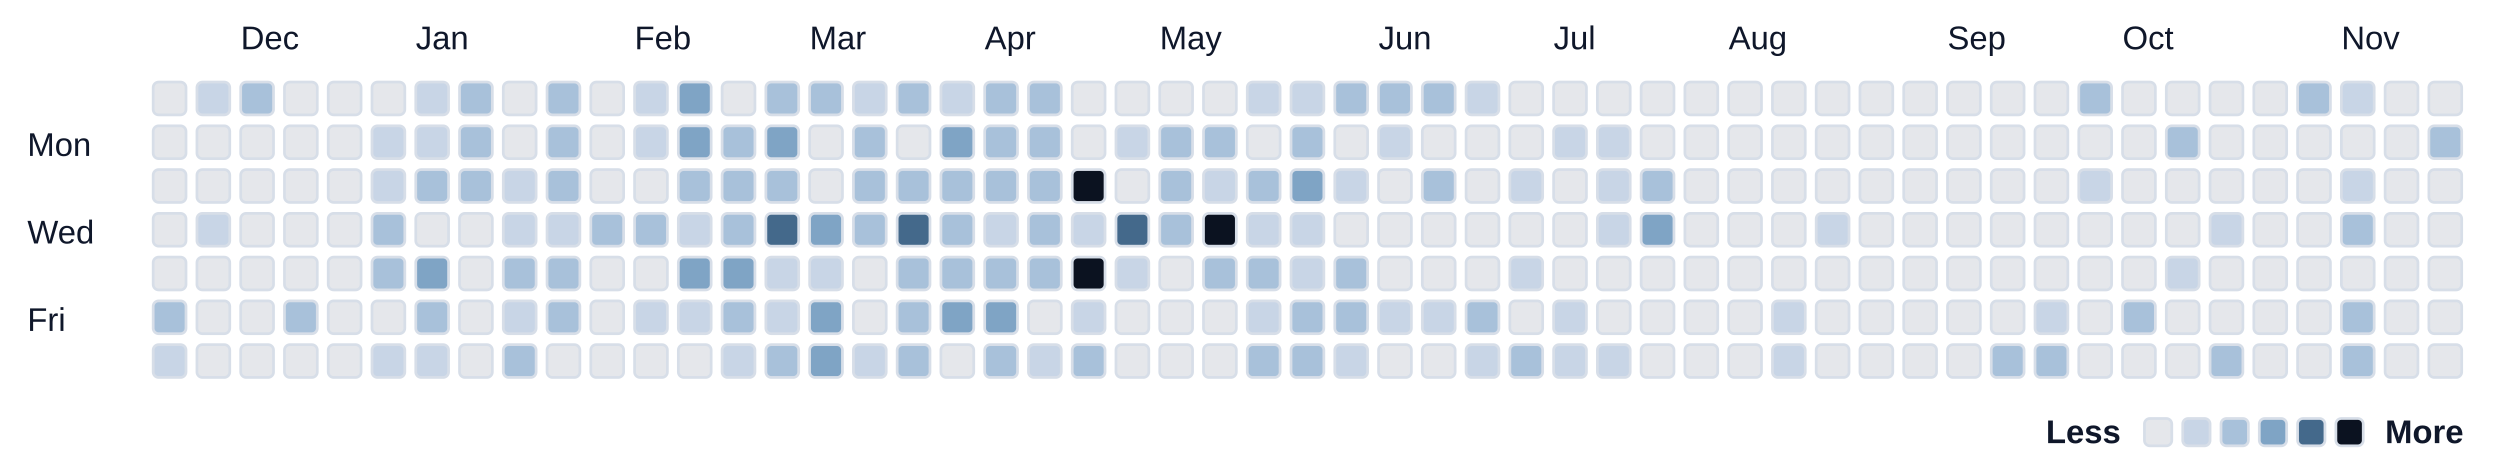
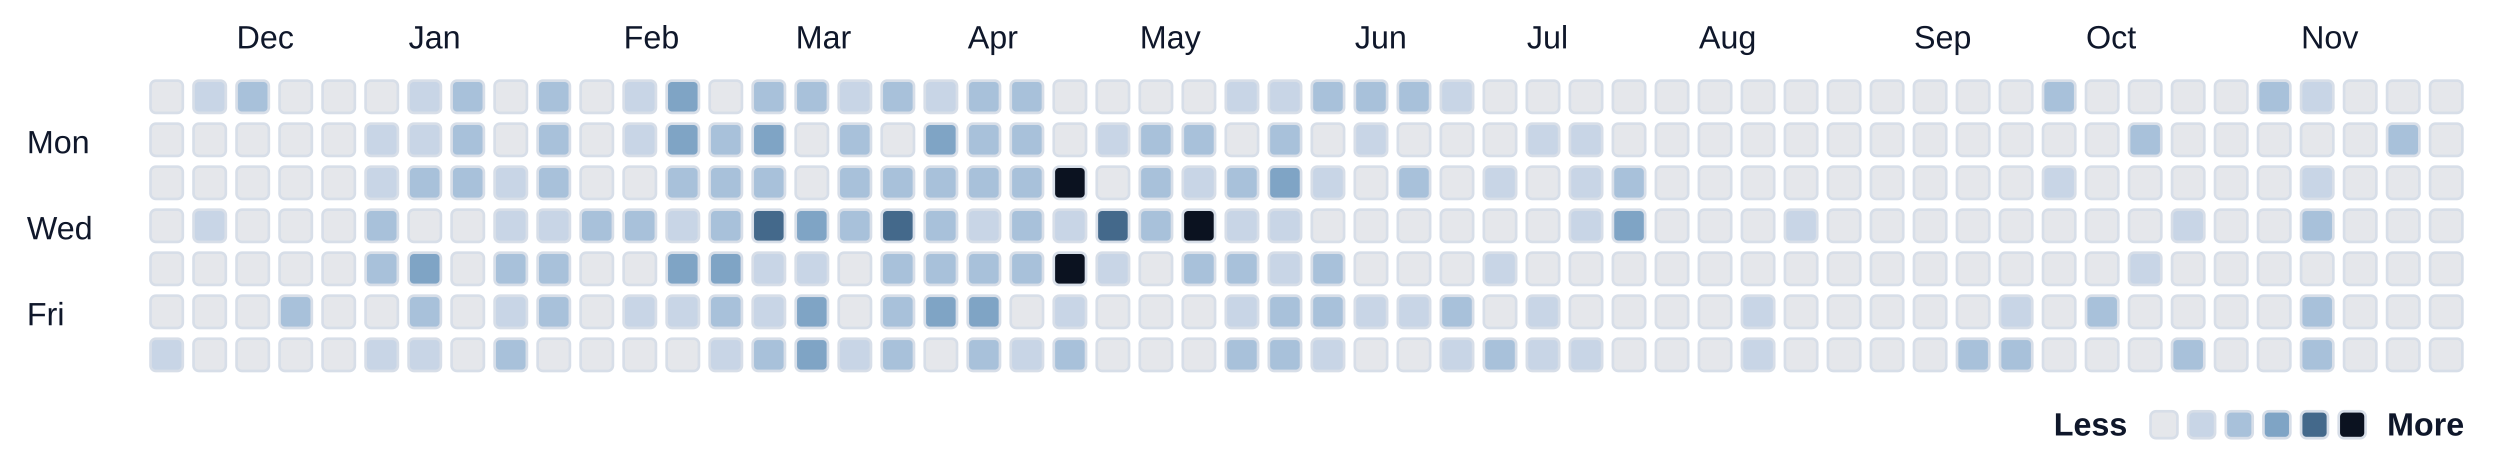
- <svg xmlns="http://www.w3.org/2000/svg" baseProfile="tiny" height="174" version="1.2" width="914">
+ <svg xmlns="http://www.w3.org/2000/svg" baseProfile="tiny" height="174" version="1.2" width="930">
  <defs />
  <text fill="#0F172A" font-family="Segoe UI, Arial, sans-serif" font-size="12px" x="88" y="18">Dec</text>
  <text fill="#0F172A" font-family="Segoe UI, Arial, sans-serif" font-size="12px" x="152" y="18">Jan</text>
  <text fill="#0F172A" font-family="Segoe UI, Arial, sans-serif" font-size="12px" x="232" y="18">Feb</text>
  <text fill="#0F172A" font-family="Segoe UI, Arial, sans-serif" font-size="12px" x="296" y="18">Mar</text>
  <text fill="#0F172A" font-family="Segoe UI, Arial, sans-serif" font-size="12px" x="360" y="18">Apr</text>
  <text fill="#0F172A" font-family="Segoe UI, Arial, sans-serif" font-size="12px" x="424" y="18">May</text>
  <text fill="#0F172A" font-family="Segoe UI, Arial, sans-serif" font-size="12px" x="504" y="18">Jun</text>
  <text fill="#0F172A" font-family="Segoe UI, Arial, sans-serif" font-size="12px" x="568" y="18">Jul</text>
  <text fill="#0F172A" font-family="Segoe UI, Arial, sans-serif" font-size="12px" x="632" y="18">Aug</text>
  <text fill="#0F172A" font-family="Segoe UI, Arial, sans-serif" font-size="12px" x="712" y="18">Sep</text>
  <text fill="#0F172A" font-family="Segoe UI, Arial, sans-serif" font-size="12px" x="776" y="18">Oct</text>
  <text fill="#0F172A" font-family="Segoe UI, Arial, sans-serif" font-size="12px" x="856" y="18">Nov</text>
  <text fill="#0F172A" font-family="Segoe UI, Arial, sans-serif" font-size="12px" x="10" y="57">Mon</text>
  <text fill="#0F172A" font-family="Segoe UI, Arial, sans-serif" font-size="12px" x="10" y="89">Wed</text>
  <text fill="#0F172A" font-family="Segoe UI, Arial, sans-serif" font-size="12px" x="10" y="121">Fri</text>
  <rect fill="#E5E7EB" height="12" rx="2" ry="2" stroke="#D7DEE8" stroke-width="1" width="12" x="56" y="30" />
  <rect fill="#E5E7EB" height="12" rx="2" ry="2" stroke="#D7DEE8" stroke-width="1" width="12" x="56" y="46" />
  <rect fill="#E5E7EB" height="12" rx="2" ry="2" stroke="#D7DEE8" stroke-width="1" width="12" x="56" y="62" />
  <rect fill="#E5E7EB" height="12" rx="2" ry="2" stroke="#D7DEE8" stroke-width="1" width="12" x="56" y="78" />
  <rect fill="#E5E7EB" height="12" rx="2" ry="2" stroke="#D7DEE8" stroke-width="1" width="12" x="56" y="94" />
-   <rect fill="#A8C1DA" height="12" rx="2" ry="2" stroke="#D7DEE8" stroke-width="1" width="12" x="56" y="110" />
+   <rect fill="#E5E7EB" height="12" rx="2" ry="2" stroke="#D7DEE8" stroke-width="1" width="12" x="56" y="110" />
  <rect fill="#C8D5E6" height="12" rx="2" ry="2" stroke="#D7DEE8" stroke-width="1" width="12" x="56" y="126" />
  <rect fill="#C8D5E6" height="12" rx="2" ry="2" stroke="#D7DEE8" stroke-width="1" width="12" x="72" y="30" />
  <rect fill="#E5E7EB" height="12" rx="2" ry="2" stroke="#D7DEE8" stroke-width="1" width="12" x="72" y="46" />
  <rect fill="#E5E7EB" height="12" rx="2" ry="2" stroke="#D7DEE8" stroke-width="1" width="12" x="72" y="62" />
  <rect fill="#C8D5E6" height="12" rx="2" ry="2" stroke="#D7DEE8" stroke-width="1" width="12" x="72" y="78" />
  <rect fill="#E5E7EB" height="12" rx="2" ry="2" stroke="#D7DEE8" stroke-width="1" width="12" x="72" y="94" />
  <rect fill="#E5E7EB" height="12" rx="2" ry="2" stroke="#D7DEE8" stroke-width="1" width="12" x="72" y="110" />
  <rect fill="#E5E7EB" height="12" rx="2" ry="2" stroke="#D7DEE8" stroke-width="1" width="12" x="72" y="126" />
  <rect fill="#A8C1DA" height="12" rx="2" ry="2" stroke="#D7DEE8" stroke-width="1" width="12" x="88" y="30" />
  <rect fill="#E5E7EB" height="12" rx="2" ry="2" stroke="#D7DEE8" stroke-width="1" width="12" x="88" y="46" />
  <rect fill="#E5E7EB" height="12" rx="2" ry="2" stroke="#D7DEE8" stroke-width="1" width="12" x="88" y="62" />
  <rect fill="#E5E7EB" height="12" rx="2" ry="2" stroke="#D7DEE8" stroke-width="1" width="12" x="88" y="78" />
  <rect fill="#E5E7EB" height="12" rx="2" ry="2" stroke="#D7DEE8" stroke-width="1" width="12" x="88" y="94" />
  <rect fill="#E5E7EB" height="12" rx="2" ry="2" stroke="#D7DEE8" stroke-width="1" width="12" x="88" y="110" />
  <rect fill="#E5E7EB" height="12" rx="2" ry="2" stroke="#D7DEE8" stroke-width="1" width="12" x="88" y="126" />
  <rect fill="#E5E7EB" height="12" rx="2" ry="2" stroke="#D7DEE8" stroke-width="1" width="12" x="104" y="30" />
  <rect fill="#E5E7EB" height="12" rx="2" ry="2" stroke="#D7DEE8" stroke-width="1" width="12" x="104" y="46" />
  <rect fill="#E5E7EB" height="12" rx="2" ry="2" stroke="#D7DEE8" stroke-width="1" width="12" x="104" y="62" />
  <rect fill="#E5E7EB" height="12" rx="2" ry="2" stroke="#D7DEE8" stroke-width="1" width="12" x="104" y="78" />
  <rect fill="#E5E7EB" height="12" rx="2" ry="2" stroke="#D7DEE8" stroke-width="1" width="12" x="104" y="94" />
  <rect fill="#A8C1DA" height="12" rx="2" ry="2" stroke="#D7DEE8" stroke-width="1" width="12" x="104" y="110" />
  <rect fill="#E5E7EB" height="12" rx="2" ry="2" stroke="#D7DEE8" stroke-width="1" width="12" x="104" y="126" />
  <rect fill="#E5E7EB" height="12" rx="2" ry="2" stroke="#D7DEE8" stroke-width="1" width="12" x="120" y="30" />
  <rect fill="#E5E7EB" height="12" rx="2" ry="2" stroke="#D7DEE8" stroke-width="1" width="12" x="120" y="46" />
  <rect fill="#E5E7EB" height="12" rx="2" ry="2" stroke="#D7DEE8" stroke-width="1" width="12" x="120" y="62" />
  <rect fill="#E5E7EB" height="12" rx="2" ry="2" stroke="#D7DEE8" stroke-width="1" width="12" x="120" y="78" />
  <rect fill="#E5E7EB" height="12" rx="2" ry="2" stroke="#D7DEE8" stroke-width="1" width="12" x="120" y="94" />
  <rect fill="#E5E7EB" height="12" rx="2" ry="2" stroke="#D7DEE8" stroke-width="1" width="12" x="120" y="110" />
  <rect fill="#E5E7EB" height="12" rx="2" ry="2" stroke="#D7DEE8" stroke-width="1" width="12" x="120" y="126" />
  <rect fill="#E5E7EB" height="12" rx="2" ry="2" stroke="#D7DEE8" stroke-width="1" width="12" x="136" y="30" />
  <rect fill="#C8D5E6" height="12" rx="2" ry="2" stroke="#D7DEE8" stroke-width="1" width="12" x="136" y="46" />
  <rect fill="#C8D5E6" height="12" rx="2" ry="2" stroke="#D7DEE8" stroke-width="1" width="12" x="136" y="62" />
  <rect fill="#A8C1DA" height="12" rx="2" ry="2" stroke="#D7DEE8" stroke-width="1" width="12" x="136" y="78" />
  <rect fill="#A8C1DA" height="12" rx="2" ry="2" stroke="#D7DEE8" stroke-width="1" width="12" x="136" y="94" />
  <rect fill="#E5E7EB" height="12" rx="2" ry="2" stroke="#D7DEE8" stroke-width="1" width="12" x="136" y="110" />
  <rect fill="#C8D5E6" height="12" rx="2" ry="2" stroke="#D7DEE8" stroke-width="1" width="12" x="136" y="126" />
  <rect fill="#C8D5E6" height="12" rx="2" ry="2" stroke="#D7DEE8" stroke-width="1" width="12" x="152" y="30" />
  <rect fill="#C8D5E6" height="12" rx="2" ry="2" stroke="#D7DEE8" stroke-width="1" width="12" x="152" y="46" />
  <rect fill="#A8C1DA" height="12" rx="2" ry="2" stroke="#D7DEE8" stroke-width="1" width="12" x="152" y="62" />
  <rect fill="#E5E7EB" height="12" rx="2" ry="2" stroke="#D7DEE8" stroke-width="1" width="12" x="152" y="78" />
  <rect fill="#7FA4C5" height="12" rx="2" ry="2" stroke="#D7DEE8" stroke-width="1" width="12" x="152" y="94" />
  <rect fill="#A8C1DA" height="12" rx="2" ry="2" stroke="#D7DEE8" stroke-width="1" width="12" x="152" y="110" />
  <rect fill="#C8D5E6" height="12" rx="2" ry="2" stroke="#D7DEE8" stroke-width="1" width="12" x="152" y="126" />
  <rect fill="#A8C1DA" height="12" rx="2" ry="2" stroke="#D7DEE8" stroke-width="1" width="12" x="168" y="30" />
  <rect fill="#A8C1DA" height="12" rx="2" ry="2" stroke="#D7DEE8" stroke-width="1" width="12" x="168" y="46" />
  <rect fill="#A8C1DA" height="12" rx="2" ry="2" stroke="#D7DEE8" stroke-width="1" width="12" x="168" y="62" />
  <rect fill="#E5E7EB" height="12" rx="2" ry="2" stroke="#D7DEE8" stroke-width="1" width="12" x="168" y="78" />
  <rect fill="#E5E7EB" height="12" rx="2" ry="2" stroke="#D7DEE8" stroke-width="1" width="12" x="168" y="94" />
  <rect fill="#E5E7EB" height="12" rx="2" ry="2" stroke="#D7DEE8" stroke-width="1" width="12" x="168" y="110" />
  <rect fill="#E5E7EB" height="12" rx="2" ry="2" stroke="#D7DEE8" stroke-width="1" width="12" x="168" y="126" />
  <rect fill="#E5E7EB" height="12" rx="2" ry="2" stroke="#D7DEE8" stroke-width="1" width="12" x="184" y="30" />
  <rect fill="#E5E7EB" height="12" rx="2" ry="2" stroke="#D7DEE8" stroke-width="1" width="12" x="184" y="46" />
  <rect fill="#C8D5E6" height="12" rx="2" ry="2" stroke="#D7DEE8" stroke-width="1" width="12" x="184" y="62" />
  <rect fill="#C8D5E6" height="12" rx="2" ry="2" stroke="#D7DEE8" stroke-width="1" width="12" x="184" y="78" />
  <rect fill="#A8C1DA" height="12" rx="2" ry="2" stroke="#D7DEE8" stroke-width="1" width="12" x="184" y="94" />
  <rect fill="#C8D5E6" height="12" rx="2" ry="2" stroke="#D7DEE8" stroke-width="1" width="12" x="184" y="110" />
  <rect fill="#A8C1DA" height="12" rx="2" ry="2" stroke="#D7DEE8" stroke-width="1" width="12" x="184" y="126" />
  <rect fill="#A8C1DA" height="12" rx="2" ry="2" stroke="#D7DEE8" stroke-width="1" width="12" x="200" y="30" />
  <rect fill="#A8C1DA" height="12" rx="2" ry="2" stroke="#D7DEE8" stroke-width="1" width="12" x="200" y="46" />
  <rect fill="#A8C1DA" height="12" rx="2" ry="2" stroke="#D7DEE8" stroke-width="1" width="12" x="200" y="62" />
  <rect fill="#C8D5E6" height="12" rx="2" ry="2" stroke="#D7DEE8" stroke-width="1" width="12" x="200" y="78" />
  <rect fill="#A8C1DA" height="12" rx="2" ry="2" stroke="#D7DEE8" stroke-width="1" width="12" x="200" y="94" />
  <rect fill="#A8C1DA" height="12" rx="2" ry="2" stroke="#D7DEE8" stroke-width="1" width="12" x="200" y="110" />
  <rect fill="#E5E7EB" height="12" rx="2" ry="2" stroke="#D7DEE8" stroke-width="1" width="12" x="200" y="126" />
  <rect fill="#E5E7EB" height="12" rx="2" ry="2" stroke="#D7DEE8" stroke-width="1" width="12" x="216" y="30" />
  <rect fill="#E5E7EB" height="12" rx="2" ry="2" stroke="#D7DEE8" stroke-width="1" width="12" x="216" y="46" />
  <rect fill="#E5E7EB" height="12" rx="2" ry="2" stroke="#D7DEE8" stroke-width="1" width="12" x="216" y="62" />
  <rect fill="#A8C1DA" height="12" rx="2" ry="2" stroke="#D7DEE8" stroke-width="1" width="12" x="216" y="78" />
  <rect fill="#E5E7EB" height="12" rx="2" ry="2" stroke="#D7DEE8" stroke-width="1" width="12" x="216" y="94" />
  <rect fill="#E5E7EB" height="12" rx="2" ry="2" stroke="#D7DEE8" stroke-width="1" width="12" x="216" y="110" />
  <rect fill="#E5E7EB" height="12" rx="2" ry="2" stroke="#D7DEE8" stroke-width="1" width="12" x="216" y="126" />
  <rect fill="#C8D5E6" height="12" rx="2" ry="2" stroke="#D7DEE8" stroke-width="1" width="12" x="232" y="30" />
  <rect fill="#C8D5E6" height="12" rx="2" ry="2" stroke="#D7DEE8" stroke-width="1" width="12" x="232" y="46" />
  <rect fill="#E5E7EB" height="12" rx="2" ry="2" stroke="#D7DEE8" stroke-width="1" width="12" x="232" y="62" />
  <rect fill="#A8C1DA" height="12" rx="2" ry="2" stroke="#D7DEE8" stroke-width="1" width="12" x="232" y="78" />
  <rect fill="#E5E7EB" height="12" rx="2" ry="2" stroke="#D7DEE8" stroke-width="1" width="12" x="232" y="94" />
  <rect fill="#C8D5E6" height="12" rx="2" ry="2" stroke="#D7DEE8" stroke-width="1" width="12" x="232" y="110" />
  <rect fill="#E5E7EB" height="12" rx="2" ry="2" stroke="#D7DEE8" stroke-width="1" width="12" x="232" y="126" />
  <rect fill="#7FA4C5" height="12" rx="2" ry="2" stroke="#D7DEE8" stroke-width="1" width="12" x="248" y="30" />
  <rect fill="#7FA4C5" height="12" rx="2" ry="2" stroke="#D7DEE8" stroke-width="1" width="12" x="248" y="46" />
  <rect fill="#A8C1DA" height="12" rx="2" ry="2" stroke="#D7DEE8" stroke-width="1" width="12" x="248" y="62" />
  <rect fill="#C8D5E6" height="12" rx="2" ry="2" stroke="#D7DEE8" stroke-width="1" width="12" x="248" y="78" />
  <rect fill="#7FA4C5" height="12" rx="2" ry="2" stroke="#D7DEE8" stroke-width="1" width="12" x="248" y="94" />
  <rect fill="#C8D5E6" height="12" rx="2" ry="2" stroke="#D7DEE8" stroke-width="1" width="12" x="248" y="110" />
  <rect fill="#E5E7EB" height="12" rx="2" ry="2" stroke="#D7DEE8" stroke-width="1" width="12" x="248" y="126" />
  <rect fill="#E5E7EB" height="12" rx="2" ry="2" stroke="#D7DEE8" stroke-width="1" width="12" x="264" y="30" />
  <rect fill="#A8C1DA" height="12" rx="2" ry="2" stroke="#D7DEE8" stroke-width="1" width="12" x="264" y="46" />
  <rect fill="#A8C1DA" height="12" rx="2" ry="2" stroke="#D7DEE8" stroke-width="1" width="12" x="264" y="62" />
  <rect fill="#A8C1DA" height="12" rx="2" ry="2" stroke="#D7DEE8" stroke-width="1" width="12" x="264" y="78" />
  <rect fill="#7FA4C5" height="12" rx="2" ry="2" stroke="#D7DEE8" stroke-width="1" width="12" x="264" y="94" />
  <rect fill="#A8C1DA" height="12" rx="2" ry="2" stroke="#D7DEE8" stroke-width="1" width="12" x="264" y="110" />
  <rect fill="#C8D5E6" height="12" rx="2" ry="2" stroke="#D7DEE8" stroke-width="1" width="12" x="264" y="126" />
  <rect fill="#A8C1DA" height="12" rx="2" ry="2" stroke="#D7DEE8" stroke-width="1" width="12" x="280" y="30" />
  <rect fill="#7FA4C5" height="12" rx="2" ry="2" stroke="#D7DEE8" stroke-width="1" width="12" x="280" y="46" />
  <rect fill="#A8C1DA" height="12" rx="2" ry="2" stroke="#D7DEE8" stroke-width="1" width="12" x="280" y="62" />
  <rect fill="#44698B" height="12" rx="2" ry="2" stroke="#D7DEE8" stroke-width="1" width="12" x="280" y="78" />
  <rect fill="#C8D5E6" height="12" rx="2" ry="2" stroke="#D7DEE8" stroke-width="1" width="12" x="280" y="94" />
  <rect fill="#C8D5E6" height="12" rx="2" ry="2" stroke="#D7DEE8" stroke-width="1" width="12" x="280" y="110" />
  <rect fill="#A8C1DA" height="12" rx="2" ry="2" stroke="#D7DEE8" stroke-width="1" width="12" x="280" y="126" />
  <rect fill="#A8C1DA" height="12" rx="2" ry="2" stroke="#D7DEE8" stroke-width="1" width="12" x="296" y="30" />
  <rect fill="#E5E7EB" height="12" rx="2" ry="2" stroke="#D7DEE8" stroke-width="1" width="12" x="296" y="46" />
  <rect fill="#E5E7EB" height="12" rx="2" ry="2" stroke="#D7DEE8" stroke-width="1" width="12" x="296" y="62" />
  <rect fill="#7FA4C5" height="12" rx="2" ry="2" stroke="#D7DEE8" stroke-width="1" width="12" x="296" y="78" />
  <rect fill="#C8D5E6" height="12" rx="2" ry="2" stroke="#D7DEE8" stroke-width="1" width="12" x="296" y="94" />
  <rect fill="#7FA4C5" height="12" rx="2" ry="2" stroke="#D7DEE8" stroke-width="1" width="12" x="296" y="110" />
  <rect fill="#7FA4C5" height="12" rx="2" ry="2" stroke="#D7DEE8" stroke-width="1" width="12" x="296" y="126" />
  <rect fill="#C8D5E6" height="12" rx="2" ry="2" stroke="#D7DEE8" stroke-width="1" width="12" x="312" y="30" />
  <rect fill="#A8C1DA" height="12" rx="2" ry="2" stroke="#D7DEE8" stroke-width="1" width="12" x="312" y="46" />
  <rect fill="#A8C1DA" height="12" rx="2" ry="2" stroke="#D7DEE8" stroke-width="1" width="12" x="312" y="62" />
  <rect fill="#A8C1DA" height="12" rx="2" ry="2" stroke="#D7DEE8" stroke-width="1" width="12" x="312" y="78" />
  <rect fill="#E5E7EB" height="12" rx="2" ry="2" stroke="#D7DEE8" stroke-width="1" width="12" x="312" y="94" />
  <rect fill="#E5E7EB" height="12" rx="2" ry="2" stroke="#D7DEE8" stroke-width="1" width="12" x="312" y="110" />
  <rect fill="#C8D5E6" height="12" rx="2" ry="2" stroke="#D7DEE8" stroke-width="1" width="12" x="312" y="126" />
  <rect fill="#A8C1DA" height="12" rx="2" ry="2" stroke="#D7DEE8" stroke-width="1" width="12" x="328" y="30" />
  <rect fill="#E5E7EB" height="12" rx="2" ry="2" stroke="#D7DEE8" stroke-width="1" width="12" x="328" y="46" />
  <rect fill="#A8C1DA" height="12" rx="2" ry="2" stroke="#D7DEE8" stroke-width="1" width="12" x="328" y="62" />
  <rect fill="#44698B" height="12" rx="2" ry="2" stroke="#D7DEE8" stroke-width="1" width="12" x="328" y="78" />
  <rect fill="#A8C1DA" height="12" rx="2" ry="2" stroke="#D7DEE8" stroke-width="1" width="12" x="328" y="94" />
  <rect fill="#A8C1DA" height="12" rx="2" ry="2" stroke="#D7DEE8" stroke-width="1" width="12" x="328" y="110" />
  <rect fill="#A8C1DA" height="12" rx="2" ry="2" stroke="#D7DEE8" stroke-width="1" width="12" x="328" y="126" />
  <rect fill="#C8D5E6" height="12" rx="2" ry="2" stroke="#D7DEE8" stroke-width="1" width="12" x="344" y="30" />
  <rect fill="#7FA4C5" height="12" rx="2" ry="2" stroke="#D7DEE8" stroke-width="1" width="12" x="344" y="46" />
  <rect fill="#A8C1DA" height="12" rx="2" ry="2" stroke="#D7DEE8" stroke-width="1" width="12" x="344" y="62" />
  <rect fill="#A8C1DA" height="12" rx="2" ry="2" stroke="#D7DEE8" stroke-width="1" width="12" x="344" y="78" />
  <rect fill="#A8C1DA" height="12" rx="2" ry="2" stroke="#D7DEE8" stroke-width="1" width="12" x="344" y="94" />
  <rect fill="#7FA4C5" height="12" rx="2" ry="2" stroke="#D7DEE8" stroke-width="1" width="12" x="344" y="110" />
  <rect fill="#E5E7EB" height="12" rx="2" ry="2" stroke="#D7DEE8" stroke-width="1" width="12" x="344" y="126" />
  <rect fill="#A8C1DA" height="12" rx="2" ry="2" stroke="#D7DEE8" stroke-width="1" width="12" x="360" y="30" />
  <rect fill="#A8C1DA" height="12" rx="2" ry="2" stroke="#D7DEE8" stroke-width="1" width="12" x="360" y="46" />
  <rect fill="#A8C1DA" height="12" rx="2" ry="2" stroke="#D7DEE8" stroke-width="1" width="12" x="360" y="62" />
  <rect fill="#C8D5E6" height="12" rx="2" ry="2" stroke="#D7DEE8" stroke-width="1" width="12" x="360" y="78" />
  <rect fill="#A8C1DA" height="12" rx="2" ry="2" stroke="#D7DEE8" stroke-width="1" width="12" x="360" y="94" />
  <rect fill="#7FA4C5" height="12" rx="2" ry="2" stroke="#D7DEE8" stroke-width="1" width="12" x="360" y="110" />
  <rect fill="#A8C1DA" height="12" rx="2" ry="2" stroke="#D7DEE8" stroke-width="1" width="12" x="360" y="126" />
  <rect fill="#A8C1DA" height="12" rx="2" ry="2" stroke="#D7DEE8" stroke-width="1" width="12" x="376" y="30" />
  <rect fill="#A8C1DA" height="12" rx="2" ry="2" stroke="#D7DEE8" stroke-width="1" width="12" x="376" y="46" />
  <rect fill="#A8C1DA" height="12" rx="2" ry="2" stroke="#D7DEE8" stroke-width="1" width="12" x="376" y="62" />
  <rect fill="#A8C1DA" height="12" rx="2" ry="2" stroke="#D7DEE8" stroke-width="1" width="12" x="376" y="78" />
  <rect fill="#A8C1DA" height="12" rx="2" ry="2" stroke="#D7DEE8" stroke-width="1" width="12" x="376" y="94" />
  <rect fill="#E5E7EB" height="12" rx="2" ry="2" stroke="#D7DEE8" stroke-width="1" width="12" x="376" y="110" />
  <rect fill="#C8D5E6" height="12" rx="2" ry="2" stroke="#D7DEE8" stroke-width="1" width="12" x="376" y="126" />
  <rect fill="#E5E7EB" height="12" rx="2" ry="2" stroke="#D7DEE8" stroke-width="1" width="12" x="392" y="30" />
  <rect fill="#E5E7EB" height="12" rx="2" ry="2" stroke="#D7DEE8" stroke-width="1" width="12" x="392" y="46" />
  <rect fill="#0B1220" height="12" rx="2" ry="2" stroke="#D7DEE8" stroke-width="1" width="12" x="392" y="62" />
  <rect fill="#C8D5E6" height="12" rx="2" ry="2" stroke="#D7DEE8" stroke-width="1" width="12" x="392" y="78" />
  <rect fill="#0B1220" height="12" rx="2" ry="2" stroke="#D7DEE8" stroke-width="1" width="12" x="392" y="94" />
  <rect fill="#C8D5E6" height="12" rx="2" ry="2" stroke="#D7DEE8" stroke-width="1" width="12" x="392" y="110" />
  <rect fill="#A8C1DA" height="12" rx="2" ry="2" stroke="#D7DEE8" stroke-width="1" width="12" x="392" y="126" />
  <rect fill="#E5E7EB" height="12" rx="2" ry="2" stroke="#D7DEE8" stroke-width="1" width="12" x="408" y="30" />
  <rect fill="#C8D5E6" height="12" rx="2" ry="2" stroke="#D7DEE8" stroke-width="1" width="12" x="408" y="46" />
  <rect fill="#E5E7EB" height="12" rx="2" ry="2" stroke="#D7DEE8" stroke-width="1" width="12" x="408" y="62" />
  <rect fill="#44698B" height="12" rx="2" ry="2" stroke="#D7DEE8" stroke-width="1" width="12" x="408" y="78" />
  <rect fill="#C8D5E6" height="12" rx="2" ry="2" stroke="#D7DEE8" stroke-width="1" width="12" x="408" y="94" />
  <rect fill="#E5E7EB" height="12" rx="2" ry="2" stroke="#D7DEE8" stroke-width="1" width="12" x="408" y="110" />
  <rect fill="#E5E7EB" height="12" rx="2" ry="2" stroke="#D7DEE8" stroke-width="1" width="12" x="408" y="126" />
  <rect fill="#E5E7EB" height="12" rx="2" ry="2" stroke="#D7DEE8" stroke-width="1" width="12" x="424" y="30" />
  <rect fill="#A8C1DA" height="12" rx="2" ry="2" stroke="#D7DEE8" stroke-width="1" width="12" x="424" y="46" />
  <rect fill="#A8C1DA" height="12" rx="2" ry="2" stroke="#D7DEE8" stroke-width="1" width="12" x="424" y="62" />
  <rect fill="#A8C1DA" height="12" rx="2" ry="2" stroke="#D7DEE8" stroke-width="1" width="12" x="424" y="78" />
  <rect fill="#E5E7EB" height="12" rx="2" ry="2" stroke="#D7DEE8" stroke-width="1" width="12" x="424" y="94" />
  <rect fill="#E5E7EB" height="12" rx="2" ry="2" stroke="#D7DEE8" stroke-width="1" width="12" x="424" y="110" />
  <rect fill="#E5E7EB" height="12" rx="2" ry="2" stroke="#D7DEE8" stroke-width="1" width="12" x="424" y="126" />
  <rect fill="#E5E7EB" height="12" rx="2" ry="2" stroke="#D7DEE8" stroke-width="1" width="12" x="440" y="30" />
  <rect fill="#A8C1DA" height="12" rx="2" ry="2" stroke="#D7DEE8" stroke-width="1" width="12" x="440" y="46" />
  <rect fill="#C8D5E6" height="12" rx="2" ry="2" stroke="#D7DEE8" stroke-width="1" width="12" x="440" y="62" />
  <rect fill="#0B1220" height="12" rx="2" ry="2" stroke="#D7DEE8" stroke-width="1" width="12" x="440" y="78" />
  <rect fill="#A8C1DA" height="12" rx="2" ry="2" stroke="#D7DEE8" stroke-width="1" width="12" x="440" y="94" />
  <rect fill="#E5E7EB" height="12" rx="2" ry="2" stroke="#D7DEE8" stroke-width="1" width="12" x="440" y="110" />
  <rect fill="#E5E7EB" height="12" rx="2" ry="2" stroke="#D7DEE8" stroke-width="1" width="12" x="440" y="126" />
  <rect fill="#C8D5E6" height="12" rx="2" ry="2" stroke="#D7DEE8" stroke-width="1" width="12" x="456" y="30" />
  <rect fill="#E5E7EB" height="12" rx="2" ry="2" stroke="#D7DEE8" stroke-width="1" width="12" x="456" y="46" />
  <rect fill="#A8C1DA" height="12" rx="2" ry="2" stroke="#D7DEE8" stroke-width="1" width="12" x="456" y="62" />
  <rect fill="#C8D5E6" height="12" rx="2" ry="2" stroke="#D7DEE8" stroke-width="1" width="12" x="456" y="78" />
  <rect fill="#A8C1DA" height="12" rx="2" ry="2" stroke="#D7DEE8" stroke-width="1" width="12" x="456" y="94" />
  <rect fill="#C8D5E6" height="12" rx="2" ry="2" stroke="#D7DEE8" stroke-width="1" width="12" x="456" y="110" />
  <rect fill="#A8C1DA" height="12" rx="2" ry="2" stroke="#D7DEE8" stroke-width="1" width="12" x="456" y="126" />
  <rect fill="#C8D5E6" height="12" rx="2" ry="2" stroke="#D7DEE8" stroke-width="1" width="12" x="472" y="30" />
  <rect fill="#A8C1DA" height="12" rx="2" ry="2" stroke="#D7DEE8" stroke-width="1" width="12" x="472" y="46" />
  <rect fill="#7FA4C5" height="12" rx="2" ry="2" stroke="#D7DEE8" stroke-width="1" width="12" x="472" y="62" />
  <rect fill="#C8D5E6" height="12" rx="2" ry="2" stroke="#D7DEE8" stroke-width="1" width="12" x="472" y="78" />
  <rect fill="#C8D5E6" height="12" rx="2" ry="2" stroke="#D7DEE8" stroke-width="1" width="12" x="472" y="94" />
  <rect fill="#A8C1DA" height="12" rx="2" ry="2" stroke="#D7DEE8" stroke-width="1" width="12" x="472" y="110" />
  <rect fill="#A8C1DA" height="12" rx="2" ry="2" stroke="#D7DEE8" stroke-width="1" width="12" x="472" y="126" />
  <rect fill="#A8C1DA" height="12" rx="2" ry="2" stroke="#D7DEE8" stroke-width="1" width="12" x="488" y="30" />
  <rect fill="#E5E7EB" height="12" rx="2" ry="2" stroke="#D7DEE8" stroke-width="1" width="12" x="488" y="46" />
  <rect fill="#C8D5E6" height="12" rx="2" ry="2" stroke="#D7DEE8" stroke-width="1" width="12" x="488" y="62" />
  <rect fill="#E5E7EB" height="12" rx="2" ry="2" stroke="#D7DEE8" stroke-width="1" width="12" x="488" y="78" />
  <rect fill="#A8C1DA" height="12" rx="2" ry="2" stroke="#D7DEE8" stroke-width="1" width="12" x="488" y="94" />
  <rect fill="#A8C1DA" height="12" rx="2" ry="2" stroke="#D7DEE8" stroke-width="1" width="12" x="488" y="110" />
  <rect fill="#C8D5E6" height="12" rx="2" ry="2" stroke="#D7DEE8" stroke-width="1" width="12" x="488" y="126" />
  <rect fill="#A8C1DA" height="12" rx="2" ry="2" stroke="#D7DEE8" stroke-width="1" width="12" x="504" y="30" />
  <rect fill="#C8D5E6" height="12" rx="2" ry="2" stroke="#D7DEE8" stroke-width="1" width="12" x="504" y="46" />
  <rect fill="#E5E7EB" height="12" rx="2" ry="2" stroke="#D7DEE8" stroke-width="1" width="12" x="504" y="62" />
  <rect fill="#E5E7EB" height="12" rx="2" ry="2" stroke="#D7DEE8" stroke-width="1" width="12" x="504" y="78" />
  <rect fill="#E5E7EB" height="12" rx="2" ry="2" stroke="#D7DEE8" stroke-width="1" width="12" x="504" y="94" />
  <rect fill="#C8D5E6" height="12" rx="2" ry="2" stroke="#D7DEE8" stroke-width="1" width="12" x="504" y="110" />
  <rect fill="#E5E7EB" height="12" rx="2" ry="2" stroke="#D7DEE8" stroke-width="1" width="12" x="504" y="126" />
  <rect fill="#A8C1DA" height="12" rx="2" ry="2" stroke="#D7DEE8" stroke-width="1" width="12" x="520" y="30" />
  <rect fill="#E5E7EB" height="12" rx="2" ry="2" stroke="#D7DEE8" stroke-width="1" width="12" x="520" y="46" />
  <rect fill="#A8C1DA" height="12" rx="2" ry="2" stroke="#D7DEE8" stroke-width="1" width="12" x="520" y="62" />
  <rect fill="#E5E7EB" height="12" rx="2" ry="2" stroke="#D7DEE8" stroke-width="1" width="12" x="520" y="78" />
  <rect fill="#E5E7EB" height="12" rx="2" ry="2" stroke="#D7DEE8" stroke-width="1" width="12" x="520" y="94" />
  <rect fill="#C8D5E6" height="12" rx="2" ry="2" stroke="#D7DEE8" stroke-width="1" width="12" x="520" y="110" />
  <rect fill="#E5E7EB" height="12" rx="2" ry="2" stroke="#D7DEE8" stroke-width="1" width="12" x="520" y="126" />
  <rect fill="#C8D5E6" height="12" rx="2" ry="2" stroke="#D7DEE8" stroke-width="1" width="12" x="536" y="30" />
  <rect fill="#E5E7EB" height="12" rx="2" ry="2" stroke="#D7DEE8" stroke-width="1" width="12" x="536" y="46" />
  <rect fill="#E5E7EB" height="12" rx="2" ry="2" stroke="#D7DEE8" stroke-width="1" width="12" x="536" y="62" />
  <rect fill="#E5E7EB" height="12" rx="2" ry="2" stroke="#D7DEE8" stroke-width="1" width="12" x="536" y="78" />
  <rect fill="#E5E7EB" height="12" rx="2" ry="2" stroke="#D7DEE8" stroke-width="1" width="12" x="536" y="94" />
  <rect fill="#A8C1DA" height="12" rx="2" ry="2" stroke="#D7DEE8" stroke-width="1" width="12" x="536" y="110" />
  <rect fill="#C8D5E6" height="12" rx="2" ry="2" stroke="#D7DEE8" stroke-width="1" width="12" x="536" y="126" />
  <rect fill="#E5E7EB" height="12" rx="2" ry="2" stroke="#D7DEE8" stroke-width="1" width="12" x="552" y="30" />
  <rect fill="#E5E7EB" height="12" rx="2" ry="2" stroke="#D7DEE8" stroke-width="1" width="12" x="552" y="46" />
  <rect fill="#C8D5E6" height="12" rx="2" ry="2" stroke="#D7DEE8" stroke-width="1" width="12" x="552" y="62" />
  <rect fill="#E5E7EB" height="12" rx="2" ry="2" stroke="#D7DEE8" stroke-width="1" width="12" x="552" y="78" />
  <rect fill="#C8D5E6" height="12" rx="2" ry="2" stroke="#D7DEE8" stroke-width="1" width="12" x="552" y="94" />
  <rect fill="#E5E7EB" height="12" rx="2" ry="2" stroke="#D7DEE8" stroke-width="1" width="12" x="552" y="110" />
  <rect fill="#A8C1DA" height="12" rx="2" ry="2" stroke="#D7DEE8" stroke-width="1" width="12" x="552" y="126" />
  <rect fill="#E5E7EB" height="12" rx="2" ry="2" stroke="#D7DEE8" stroke-width="1" width="12" x="568" y="30" />
  <rect fill="#C8D5E6" height="12" rx="2" ry="2" stroke="#D7DEE8" stroke-width="1" width="12" x="568" y="46" />
  <rect fill="#E5E7EB" height="12" rx="2" ry="2" stroke="#D7DEE8" stroke-width="1" width="12" x="568" y="62" />
  <rect fill="#E5E7EB" height="12" rx="2" ry="2" stroke="#D7DEE8" stroke-width="1" width="12" x="568" y="78" />
  <rect fill="#E5E7EB" height="12" rx="2" ry="2" stroke="#D7DEE8" stroke-width="1" width="12" x="568" y="94" />
  <rect fill="#C8D5E6" height="12" rx="2" ry="2" stroke="#D7DEE8" stroke-width="1" width="12" x="568" y="110" />
  <rect fill="#C8D5E6" height="12" rx="2" ry="2" stroke="#D7DEE8" stroke-width="1" width="12" x="568" y="126" />
  <rect fill="#E5E7EB" height="12" rx="2" ry="2" stroke="#D7DEE8" stroke-width="1" width="12" x="584" y="30" />
  <rect fill="#C8D5E6" height="12" rx="2" ry="2" stroke="#D7DEE8" stroke-width="1" width="12" x="584" y="46" />
  <rect fill="#C8D5E6" height="12" rx="2" ry="2" stroke="#D7DEE8" stroke-width="1" width="12" x="584" y="62" />
  <rect fill="#C8D5E6" height="12" rx="2" ry="2" stroke="#D7DEE8" stroke-width="1" width="12" x="584" y="78" />
  <rect fill="#E5E7EB" height="12" rx="2" ry="2" stroke="#D7DEE8" stroke-width="1" width="12" x="584" y="94" />
  <rect fill="#E5E7EB" height="12" rx="2" ry="2" stroke="#D7DEE8" stroke-width="1" width="12" x="584" y="110" />
  <rect fill="#C8D5E6" height="12" rx="2" ry="2" stroke="#D7DEE8" stroke-width="1" width="12" x="584" y="126" />
  <rect fill="#E5E7EB" height="12" rx="2" ry="2" stroke="#D7DEE8" stroke-width="1" width="12" x="600" y="30" />
  <rect fill="#E5E7EB" height="12" rx="2" ry="2" stroke="#D7DEE8" stroke-width="1" width="12" x="600" y="46" />
  <rect fill="#A8C1DA" height="12" rx="2" ry="2" stroke="#D7DEE8" stroke-width="1" width="12" x="600" y="62" />
  <rect fill="#7FA4C5" height="12" rx="2" ry="2" stroke="#D7DEE8" stroke-width="1" width="12" x="600" y="78" />
  <rect fill="#E5E7EB" height="12" rx="2" ry="2" stroke="#D7DEE8" stroke-width="1" width="12" x="600" y="94" />
  <rect fill="#E5E7EB" height="12" rx="2" ry="2" stroke="#D7DEE8" stroke-width="1" width="12" x="600" y="110" />
  <rect fill="#E5E7EB" height="12" rx="2" ry="2" stroke="#D7DEE8" stroke-width="1" width="12" x="600" y="126" />
  <rect fill="#E5E7EB" height="12" rx="2" ry="2" stroke="#D7DEE8" stroke-width="1" width="12" x="616" y="30" />
  <rect fill="#E5E7EB" height="12" rx="2" ry="2" stroke="#D7DEE8" stroke-width="1" width="12" x="616" y="46" />
  <rect fill="#E5E7EB" height="12" rx="2" ry="2" stroke="#D7DEE8" stroke-width="1" width="12" x="616" y="62" />
  <rect fill="#E5E7EB" height="12" rx="2" ry="2" stroke="#D7DEE8" stroke-width="1" width="12" x="616" y="78" />
  <rect fill="#E5E7EB" height="12" rx="2" ry="2" stroke="#D7DEE8" stroke-width="1" width="12" x="616" y="94" />
  <rect fill="#E5E7EB" height="12" rx="2" ry="2" stroke="#D7DEE8" stroke-width="1" width="12" x="616" y="110" />
  <rect fill="#E5E7EB" height="12" rx="2" ry="2" stroke="#D7DEE8" stroke-width="1" width="12" x="616" y="126" />
  <rect fill="#E5E7EB" height="12" rx="2" ry="2" stroke="#D7DEE8" stroke-width="1" width="12" x="632" y="30" />
  <rect fill="#E5E7EB" height="12" rx="2" ry="2" stroke="#D7DEE8" stroke-width="1" width="12" x="632" y="46" />
  <rect fill="#E5E7EB" height="12" rx="2" ry="2" stroke="#D7DEE8" stroke-width="1" width="12" x="632" y="62" />
  <rect fill="#E5E7EB" height="12" rx="2" ry="2" stroke="#D7DEE8" stroke-width="1" width="12" x="632" y="78" />
  <rect fill="#E5E7EB" height="12" rx="2" ry="2" stroke="#D7DEE8" stroke-width="1" width="12" x="632" y="94" />
  <rect fill="#E5E7EB" height="12" rx="2" ry="2" stroke="#D7DEE8" stroke-width="1" width="12" x="632" y="110" />
  <rect fill="#E5E7EB" height="12" rx="2" ry="2" stroke="#D7DEE8" stroke-width="1" width="12" x="632" y="126" />
  <rect fill="#E5E7EB" height="12" rx="2" ry="2" stroke="#D7DEE8" stroke-width="1" width="12" x="648" y="30" />
  <rect fill="#E5E7EB" height="12" rx="2" ry="2" stroke="#D7DEE8" stroke-width="1" width="12" x="648" y="46" />
  <rect fill="#E5E7EB" height="12" rx="2" ry="2" stroke="#D7DEE8" stroke-width="1" width="12" x="648" y="62" />
  <rect fill="#E5E7EB" height="12" rx="2" ry="2" stroke="#D7DEE8" stroke-width="1" width="12" x="648" y="78" />
  <rect fill="#E5E7EB" height="12" rx="2" ry="2" stroke="#D7DEE8" stroke-width="1" width="12" x="648" y="94" />
  <rect fill="#C8D5E6" height="12" rx="2" ry="2" stroke="#D7DEE8" stroke-width="1" width="12" x="648" y="110" />
  <rect fill="#C8D5E6" height="12" rx="2" ry="2" stroke="#D7DEE8" stroke-width="1" width="12" x="648" y="126" />
  <rect fill="#E5E7EB" height="12" rx="2" ry="2" stroke="#D7DEE8" stroke-width="1" width="12" x="664" y="30" />
  <rect fill="#E5E7EB" height="12" rx="2" ry="2" stroke="#D7DEE8" stroke-width="1" width="12" x="664" y="46" />
  <rect fill="#E5E7EB" height="12" rx="2" ry="2" stroke="#D7DEE8" stroke-width="1" width="12" x="664" y="62" />
  <rect fill="#C8D5E6" height="12" rx="2" ry="2" stroke="#D7DEE8" stroke-width="1" width="12" x="664" y="78" />
  <rect fill="#E5E7EB" height="12" rx="2" ry="2" stroke="#D7DEE8" stroke-width="1" width="12" x="664" y="94" />
  <rect fill="#E5E7EB" height="12" rx="2" ry="2" stroke="#D7DEE8" stroke-width="1" width="12" x="664" y="110" />
  <rect fill="#E5E7EB" height="12" rx="2" ry="2" stroke="#D7DEE8" stroke-width="1" width="12" x="664" y="126" />
  <rect fill="#E5E7EB" height="12" rx="2" ry="2" stroke="#D7DEE8" stroke-width="1" width="12" x="680" y="30" />
  <rect fill="#E5E7EB" height="12" rx="2" ry="2" stroke="#D7DEE8" stroke-width="1" width="12" x="680" y="46" />
  <rect fill="#E5E7EB" height="12" rx="2" ry="2" stroke="#D7DEE8" stroke-width="1" width="12" x="680" y="62" />
  <rect fill="#E5E7EB" height="12" rx="2" ry="2" stroke="#D7DEE8" stroke-width="1" width="12" x="680" y="78" />
  <rect fill="#E5E7EB" height="12" rx="2" ry="2" stroke="#D7DEE8" stroke-width="1" width="12" x="680" y="94" />
  <rect fill="#E5E7EB" height="12" rx="2" ry="2" stroke="#D7DEE8" stroke-width="1" width="12" x="680" y="110" />
  <rect fill="#E5E7EB" height="12" rx="2" ry="2" stroke="#D7DEE8" stroke-width="1" width="12" x="680" y="126" />
  <rect fill="#E5E7EB" height="12" rx="2" ry="2" stroke="#D7DEE8" stroke-width="1" width="12" x="696" y="30" />
  <rect fill="#E5E7EB" height="12" rx="2" ry="2" stroke="#D7DEE8" stroke-width="1" width="12" x="696" y="46" />
  <rect fill="#E5E7EB" height="12" rx="2" ry="2" stroke="#D7DEE8" stroke-width="1" width="12" x="696" y="62" />
  <rect fill="#E5E7EB" height="12" rx="2" ry="2" stroke="#D7DEE8" stroke-width="1" width="12" x="696" y="78" />
  <rect fill="#E5E7EB" height="12" rx="2" ry="2" stroke="#D7DEE8" stroke-width="1" width="12" x="696" y="94" />
  <rect fill="#E5E7EB" height="12" rx="2" ry="2" stroke="#D7DEE8" stroke-width="1" width="12" x="696" y="110" />
  <rect fill="#E5E7EB" height="12" rx="2" ry="2" stroke="#D7DEE8" stroke-width="1" width="12" x="696" y="126" />
  <rect fill="#E5E7EB" height="12" rx="2" ry="2" stroke="#D7DEE8" stroke-width="1" width="12" x="712" y="30" />
  <rect fill="#E5E7EB" height="12" rx="2" ry="2" stroke="#D7DEE8" stroke-width="1" width="12" x="712" y="46" />
  <rect fill="#E5E7EB" height="12" rx="2" ry="2" stroke="#D7DEE8" stroke-width="1" width="12" x="712" y="62" />
  <rect fill="#E5E7EB" height="12" rx="2" ry="2" stroke="#D7DEE8" stroke-width="1" width="12" x="712" y="78" />
  <rect fill="#E5E7EB" height="12" rx="2" ry="2" stroke="#D7DEE8" stroke-width="1" width="12" x="712" y="94" />
  <rect fill="#E5E7EB" height="12" rx="2" ry="2" stroke="#D7DEE8" stroke-width="1" width="12" x="712" y="110" />
  <rect fill="#E5E7EB" height="12" rx="2" ry="2" stroke="#D7DEE8" stroke-width="1" width="12" x="712" y="126" />
  <rect fill="#E5E7EB" height="12" rx="2" ry="2" stroke="#D7DEE8" stroke-width="1" width="12" x="728" y="30" />
  <rect fill="#E5E7EB" height="12" rx="2" ry="2" stroke="#D7DEE8" stroke-width="1" width="12" x="728" y="46" />
  <rect fill="#E5E7EB" height="12" rx="2" ry="2" stroke="#D7DEE8" stroke-width="1" width="12" x="728" y="62" />
  <rect fill="#E5E7EB" height="12" rx="2" ry="2" stroke="#D7DEE8" stroke-width="1" width="12" x="728" y="78" />
  <rect fill="#E5E7EB" height="12" rx="2" ry="2" stroke="#D7DEE8" stroke-width="1" width="12" x="728" y="94" />
  <rect fill="#E5E7EB" height="12" rx="2" ry="2" stroke="#D7DEE8" stroke-width="1" width="12" x="728" y="110" />
  <rect fill="#A8C1DA" height="12" rx="2" ry="2" stroke="#D7DEE8" stroke-width="1" width="12" x="728" y="126" />
  <rect fill="#E5E7EB" height="12" rx="2" ry="2" stroke="#D7DEE8" stroke-width="1" width="12" x="744" y="30" />
  <rect fill="#E5E7EB" height="12" rx="2" ry="2" stroke="#D7DEE8" stroke-width="1" width="12" x="744" y="46" />
  <rect fill="#E5E7EB" height="12" rx="2" ry="2" stroke="#D7DEE8" stroke-width="1" width="12" x="744" y="62" />
  <rect fill="#E5E7EB" height="12" rx="2" ry="2" stroke="#D7DEE8" stroke-width="1" width="12" x="744" y="78" />
  <rect fill="#E5E7EB" height="12" rx="2" ry="2" stroke="#D7DEE8" stroke-width="1" width="12" x="744" y="94" />
  <rect fill="#C8D5E6" height="12" rx="2" ry="2" stroke="#D7DEE8" stroke-width="1" width="12" x="744" y="110" />
  <rect fill="#A8C1DA" height="12" rx="2" ry="2" stroke="#D7DEE8" stroke-width="1" width="12" x="744" y="126" />
  <rect fill="#A8C1DA" height="12" rx="2" ry="2" stroke="#D7DEE8" stroke-width="1" width="12" x="760" y="30" />
  <rect fill="#E5E7EB" height="12" rx="2" ry="2" stroke="#D7DEE8" stroke-width="1" width="12" x="760" y="46" />
  <rect fill="#C8D5E6" height="12" rx="2" ry="2" stroke="#D7DEE8" stroke-width="1" width="12" x="760" y="62" />
  <rect fill="#E5E7EB" height="12" rx="2" ry="2" stroke="#D7DEE8" stroke-width="1" width="12" x="760" y="78" />
  <rect fill="#E5E7EB" height="12" rx="2" ry="2" stroke="#D7DEE8" stroke-width="1" width="12" x="760" y="94" />
  <rect fill="#E5E7EB" height="12" rx="2" ry="2" stroke="#D7DEE8" stroke-width="1" width="12" x="760" y="110" />
  <rect fill="#E5E7EB" height="12" rx="2" ry="2" stroke="#D7DEE8" stroke-width="1" width="12" x="760" y="126" />
  <rect fill="#E5E7EB" height="12" rx="2" ry="2" stroke="#D7DEE8" stroke-width="1" width="12" x="776" y="30" />
  <rect fill="#E5E7EB" height="12" rx="2" ry="2" stroke="#D7DEE8" stroke-width="1" width="12" x="776" y="46" />
  <rect fill="#E5E7EB" height="12" rx="2" ry="2" stroke="#D7DEE8" stroke-width="1" width="12" x="776" y="62" />
  <rect fill="#E5E7EB" height="12" rx="2" ry="2" stroke="#D7DEE8" stroke-width="1" width="12" x="776" y="78" />
  <rect fill="#E5E7EB" height="12" rx="2" ry="2" stroke="#D7DEE8" stroke-width="1" width="12" x="776" y="94" />
  <rect fill="#A8C1DA" height="12" rx="2" ry="2" stroke="#D7DEE8" stroke-width="1" width="12" x="776" y="110" />
  <rect fill="#E5E7EB" height="12" rx="2" ry="2" stroke="#D7DEE8" stroke-width="1" width="12" x="776" y="126" />
  <rect fill="#E5E7EB" height="12" rx="2" ry="2" stroke="#D7DEE8" stroke-width="1" width="12" x="792" y="30" />
  <rect fill="#A8C1DA" height="12" rx="2" ry="2" stroke="#D7DEE8" stroke-width="1" width="12" x="792" y="46" />
  <rect fill="#E5E7EB" height="12" rx="2" ry="2" stroke="#D7DEE8" stroke-width="1" width="12" x="792" y="62" />
  <rect fill="#E5E7EB" height="12" rx="2" ry="2" stroke="#D7DEE8" stroke-width="1" width="12" x="792" y="78" />
  <rect fill="#C8D5E6" height="12" rx="2" ry="2" stroke="#D7DEE8" stroke-width="1" width="12" x="792" y="94" />
  <rect fill="#E5E7EB" height="12" rx="2" ry="2" stroke="#D7DEE8" stroke-width="1" width="12" x="792" y="110" />
  <rect fill="#E5E7EB" height="12" rx="2" ry="2" stroke="#D7DEE8" stroke-width="1" width="12" x="792" y="126" />
  <rect fill="#E5E7EB" height="12" rx="2" ry="2" stroke="#D7DEE8" stroke-width="1" width="12" x="808" y="30" />
  <rect fill="#E5E7EB" height="12" rx="2" ry="2" stroke="#D7DEE8" stroke-width="1" width="12" x="808" y="46" />
  <rect fill="#E5E7EB" height="12" rx="2" ry="2" stroke="#D7DEE8" stroke-width="1" width="12" x="808" y="62" />
  <rect fill="#C8D5E6" height="12" rx="2" ry="2" stroke="#D7DEE8" stroke-width="1" width="12" x="808" y="78" />
  <rect fill="#E5E7EB" height="12" rx="2" ry="2" stroke="#D7DEE8" stroke-width="1" width="12" x="808" y="94" />
  <rect fill="#E5E7EB" height="12" rx="2" ry="2" stroke="#D7DEE8" stroke-width="1" width="12" x="808" y="110" />
  <rect fill="#A8C1DA" height="12" rx="2" ry="2" stroke="#D7DEE8" stroke-width="1" width="12" x="808" y="126" />
  <rect fill="#E5E7EB" height="12" rx="2" ry="2" stroke="#D7DEE8" stroke-width="1" width="12" x="824" y="30" />
  <rect fill="#E5E7EB" height="12" rx="2" ry="2" stroke="#D7DEE8" stroke-width="1" width="12" x="824" y="46" />
  <rect fill="#E5E7EB" height="12" rx="2" ry="2" stroke="#D7DEE8" stroke-width="1" width="12" x="824" y="62" />
  <rect fill="#E5E7EB" height="12" rx="2" ry="2" stroke="#D7DEE8" stroke-width="1" width="12" x="824" y="78" />
  <rect fill="#E5E7EB" height="12" rx="2" ry="2" stroke="#D7DEE8" stroke-width="1" width="12" x="824" y="94" />
  <rect fill="#E5E7EB" height="12" rx="2" ry="2" stroke="#D7DEE8" stroke-width="1" width="12" x="824" y="110" />
  <rect fill="#E5E7EB" height="12" rx="2" ry="2" stroke="#D7DEE8" stroke-width="1" width="12" x="824" y="126" />
  <rect fill="#A8C1DA" height="12" rx="2" ry="2" stroke="#D7DEE8" stroke-width="1" width="12" x="840" y="30" />
  <rect fill="#E5E7EB" height="12" rx="2" ry="2" stroke="#D7DEE8" stroke-width="1" width="12" x="840" y="46" />
  <rect fill="#E5E7EB" height="12" rx="2" ry="2" stroke="#D7DEE8" stroke-width="1" width="12" x="840" y="62" />
  <rect fill="#E5E7EB" height="12" rx="2" ry="2" stroke="#D7DEE8" stroke-width="1" width="12" x="840" y="78" />
  <rect fill="#E5E7EB" height="12" rx="2" ry="2" stroke="#D7DEE8" stroke-width="1" width="12" x="840" y="94" />
  <rect fill="#E5E7EB" height="12" rx="2" ry="2" stroke="#D7DEE8" stroke-width="1" width="12" x="840" y="110" />
  <rect fill="#E5E7EB" height="12" rx="2" ry="2" stroke="#D7DEE8" stroke-width="1" width="12" x="840" y="126" />
  <rect fill="#C8D5E6" height="12" rx="2" ry="2" stroke="#D7DEE8" stroke-width="1" width="12" x="856" y="30" />
  <rect fill="#E5E7EB" height="12" rx="2" ry="2" stroke="#D7DEE8" stroke-width="1" width="12" x="856" y="46" />
  <rect fill="#C8D5E6" height="12" rx="2" ry="2" stroke="#D7DEE8" stroke-width="1" width="12" x="856" y="62" />
  <rect fill="#A8C1DA" height="12" rx="2" ry="2" stroke="#D7DEE8" stroke-width="1" width="12" x="856" y="78" />
  <rect fill="#E5E7EB" height="12" rx="2" ry="2" stroke="#D7DEE8" stroke-width="1" width="12" x="856" y="94" />
  <rect fill="#A8C1DA" height="12" rx="2" ry="2" stroke="#D7DEE8" stroke-width="1" width="12" x="856" y="110" />
  <rect fill="#A8C1DA" height="12" rx="2" ry="2" stroke="#D7DEE8" stroke-width="1" width="12" x="856" y="126" />
  <rect fill="#E5E7EB" height="12" rx="2" ry="2" stroke="#D7DEE8" stroke-width="1" width="12" x="872" y="30" />
  <rect fill="#E5E7EB" height="12" rx="2" ry="2" stroke="#D7DEE8" stroke-width="1" width="12" x="872" y="46" />
  <rect fill="#E5E7EB" height="12" rx="2" ry="2" stroke="#D7DEE8" stroke-width="1" width="12" x="872" y="62" />
  <rect fill="#E5E7EB" height="12" rx="2" ry="2" stroke="#D7DEE8" stroke-width="1" width="12" x="872" y="78" />
  <rect fill="#E5E7EB" height="12" rx="2" ry="2" stroke="#D7DEE8" stroke-width="1" width="12" x="872" y="94" />
  <rect fill="#E5E7EB" height="12" rx="2" ry="2" stroke="#D7DEE8" stroke-width="1" width="12" x="872" y="110" />
  <rect fill="#E5E7EB" height="12" rx="2" ry="2" stroke="#D7DEE8" stroke-width="1" width="12" x="872" y="126" />
  <rect fill="#E5E7EB" height="12" rx="2" ry="2" stroke="#D7DEE8" stroke-width="1" width="12" x="888" y="30" />
  <rect fill="#A8C1DA" height="12" rx="2" ry="2" stroke="#D7DEE8" stroke-width="1" width="12" x="888" y="46" />
  <rect fill="#E5E7EB" height="12" rx="2" ry="2" stroke="#D7DEE8" stroke-width="1" width="12" x="888" y="62" />
  <rect fill="#E5E7EB" height="12" rx="2" ry="2" stroke="#D7DEE8" stroke-width="1" width="12" x="888" y="78" />
  <rect fill="#E5E7EB" height="12" rx="2" ry="2" stroke="#D7DEE8" stroke-width="1" width="12" x="888" y="94" />
  <rect fill="#E5E7EB" height="12" rx="2" ry="2" stroke="#D7DEE8" stroke-width="1" width="12" x="888" y="110" />
  <rect fill="#E5E7EB" height="12" rx="2" ry="2" stroke="#D7DEE8" stroke-width="1" width="12" x="888" y="126" />
-   <text fill="#0F172A" font-family="Segoe UI, Arial, sans-serif" font-size="12px" font-weight="600" x="748" y="162">Less</text>
-   <rect fill="#E5E7EB" height="10" rx="2" ry="2" stroke="#D7DEE8" stroke-width="1" width="10" x="784" y="153" />
-   <rect fill="#C8D5E6" height="10" rx="2" ry="2" stroke="#D7DEE8" stroke-width="1" width="10" x="798" y="153" />
-   <rect fill="#A8C1DA" height="10" rx="2" ry="2" stroke="#D7DEE8" stroke-width="1" width="10" x="812" y="153" />
-   <rect fill="#7FA4C5" height="10" rx="2" ry="2" stroke="#D7DEE8" stroke-width="1" width="10" x="826" y="153" />
-   <rect fill="#44698B" height="10" rx="2" ry="2" stroke="#D7DEE8" stroke-width="1" width="10" x="840" y="153" />
-   <rect fill="#0B1220" height="10" rx="2" ry="2" stroke="#D7DEE8" stroke-width="1" width="10" x="854" y="153" />
-   <text fill="#0F172A" font-family="Segoe UI, Arial, sans-serif" font-size="12px" font-weight="600" x="872" y="162">More</text>
+   <rect fill="#E5E7EB" height="12" rx="2" ry="2" stroke="#D7DEE8" stroke-width="1" width="12" x="904" y="30" />
+   <rect fill="#E5E7EB" height="12" rx="2" ry="2" stroke="#D7DEE8" stroke-width="1" width="12" x="904" y="46" />
+   <rect fill="#E5E7EB" height="12" rx="2" ry="2" stroke="#D7DEE8" stroke-width="1" width="12" x="904" y="62" />
+   <rect fill="#E5E7EB" height="12" rx="2" ry="2" stroke="#D7DEE8" stroke-width="1" width="12" x="904" y="78" />
+   <rect fill="#E5E7EB" height="12" rx="2" ry="2" stroke="#D7DEE8" stroke-width="1" width="12" x="904" y="94" />
+   <rect fill="#E5E7EB" height="12" rx="2" ry="2" stroke="#D7DEE8" stroke-width="1" width="12" x="904" y="110" />
+   <rect fill="#E5E7EB" height="12" rx="2" ry="2" stroke="#D7DEE8" stroke-width="1" width="12" x="904" y="126" />
+   <text fill="#0F172A" font-family="Segoe UI, Arial, sans-serif" font-size="12px" font-weight="600" x="764" y="162">Less</text>
+   <rect fill="#E5E7EB" height="10" rx="2" ry="2" stroke="#D7DEE8" stroke-width="1" width="10" x="800" y="153" />
+   <rect fill="#C8D5E6" height="10" rx="2" ry="2" stroke="#D7DEE8" stroke-width="1" width="10" x="814" y="153" />
+   <rect fill="#A8C1DA" height="10" rx="2" ry="2" stroke="#D7DEE8" stroke-width="1" width="10" x="828" y="153" />
+   <rect fill="#7FA4C5" height="10" rx="2" ry="2" stroke="#D7DEE8" stroke-width="1" width="10" x="842" y="153" />
+   <rect fill="#44698B" height="10" rx="2" ry="2" stroke="#D7DEE8" stroke-width="1" width="10" x="856" y="153" />
+   <rect fill="#0B1220" height="10" rx="2" ry="2" stroke="#D7DEE8" stroke-width="1" width="10" x="870" y="153" />
+   <text fill="#0F172A" font-family="Segoe UI, Arial, sans-serif" font-size="12px" font-weight="600" x="888" y="162">More</text>
</svg>
